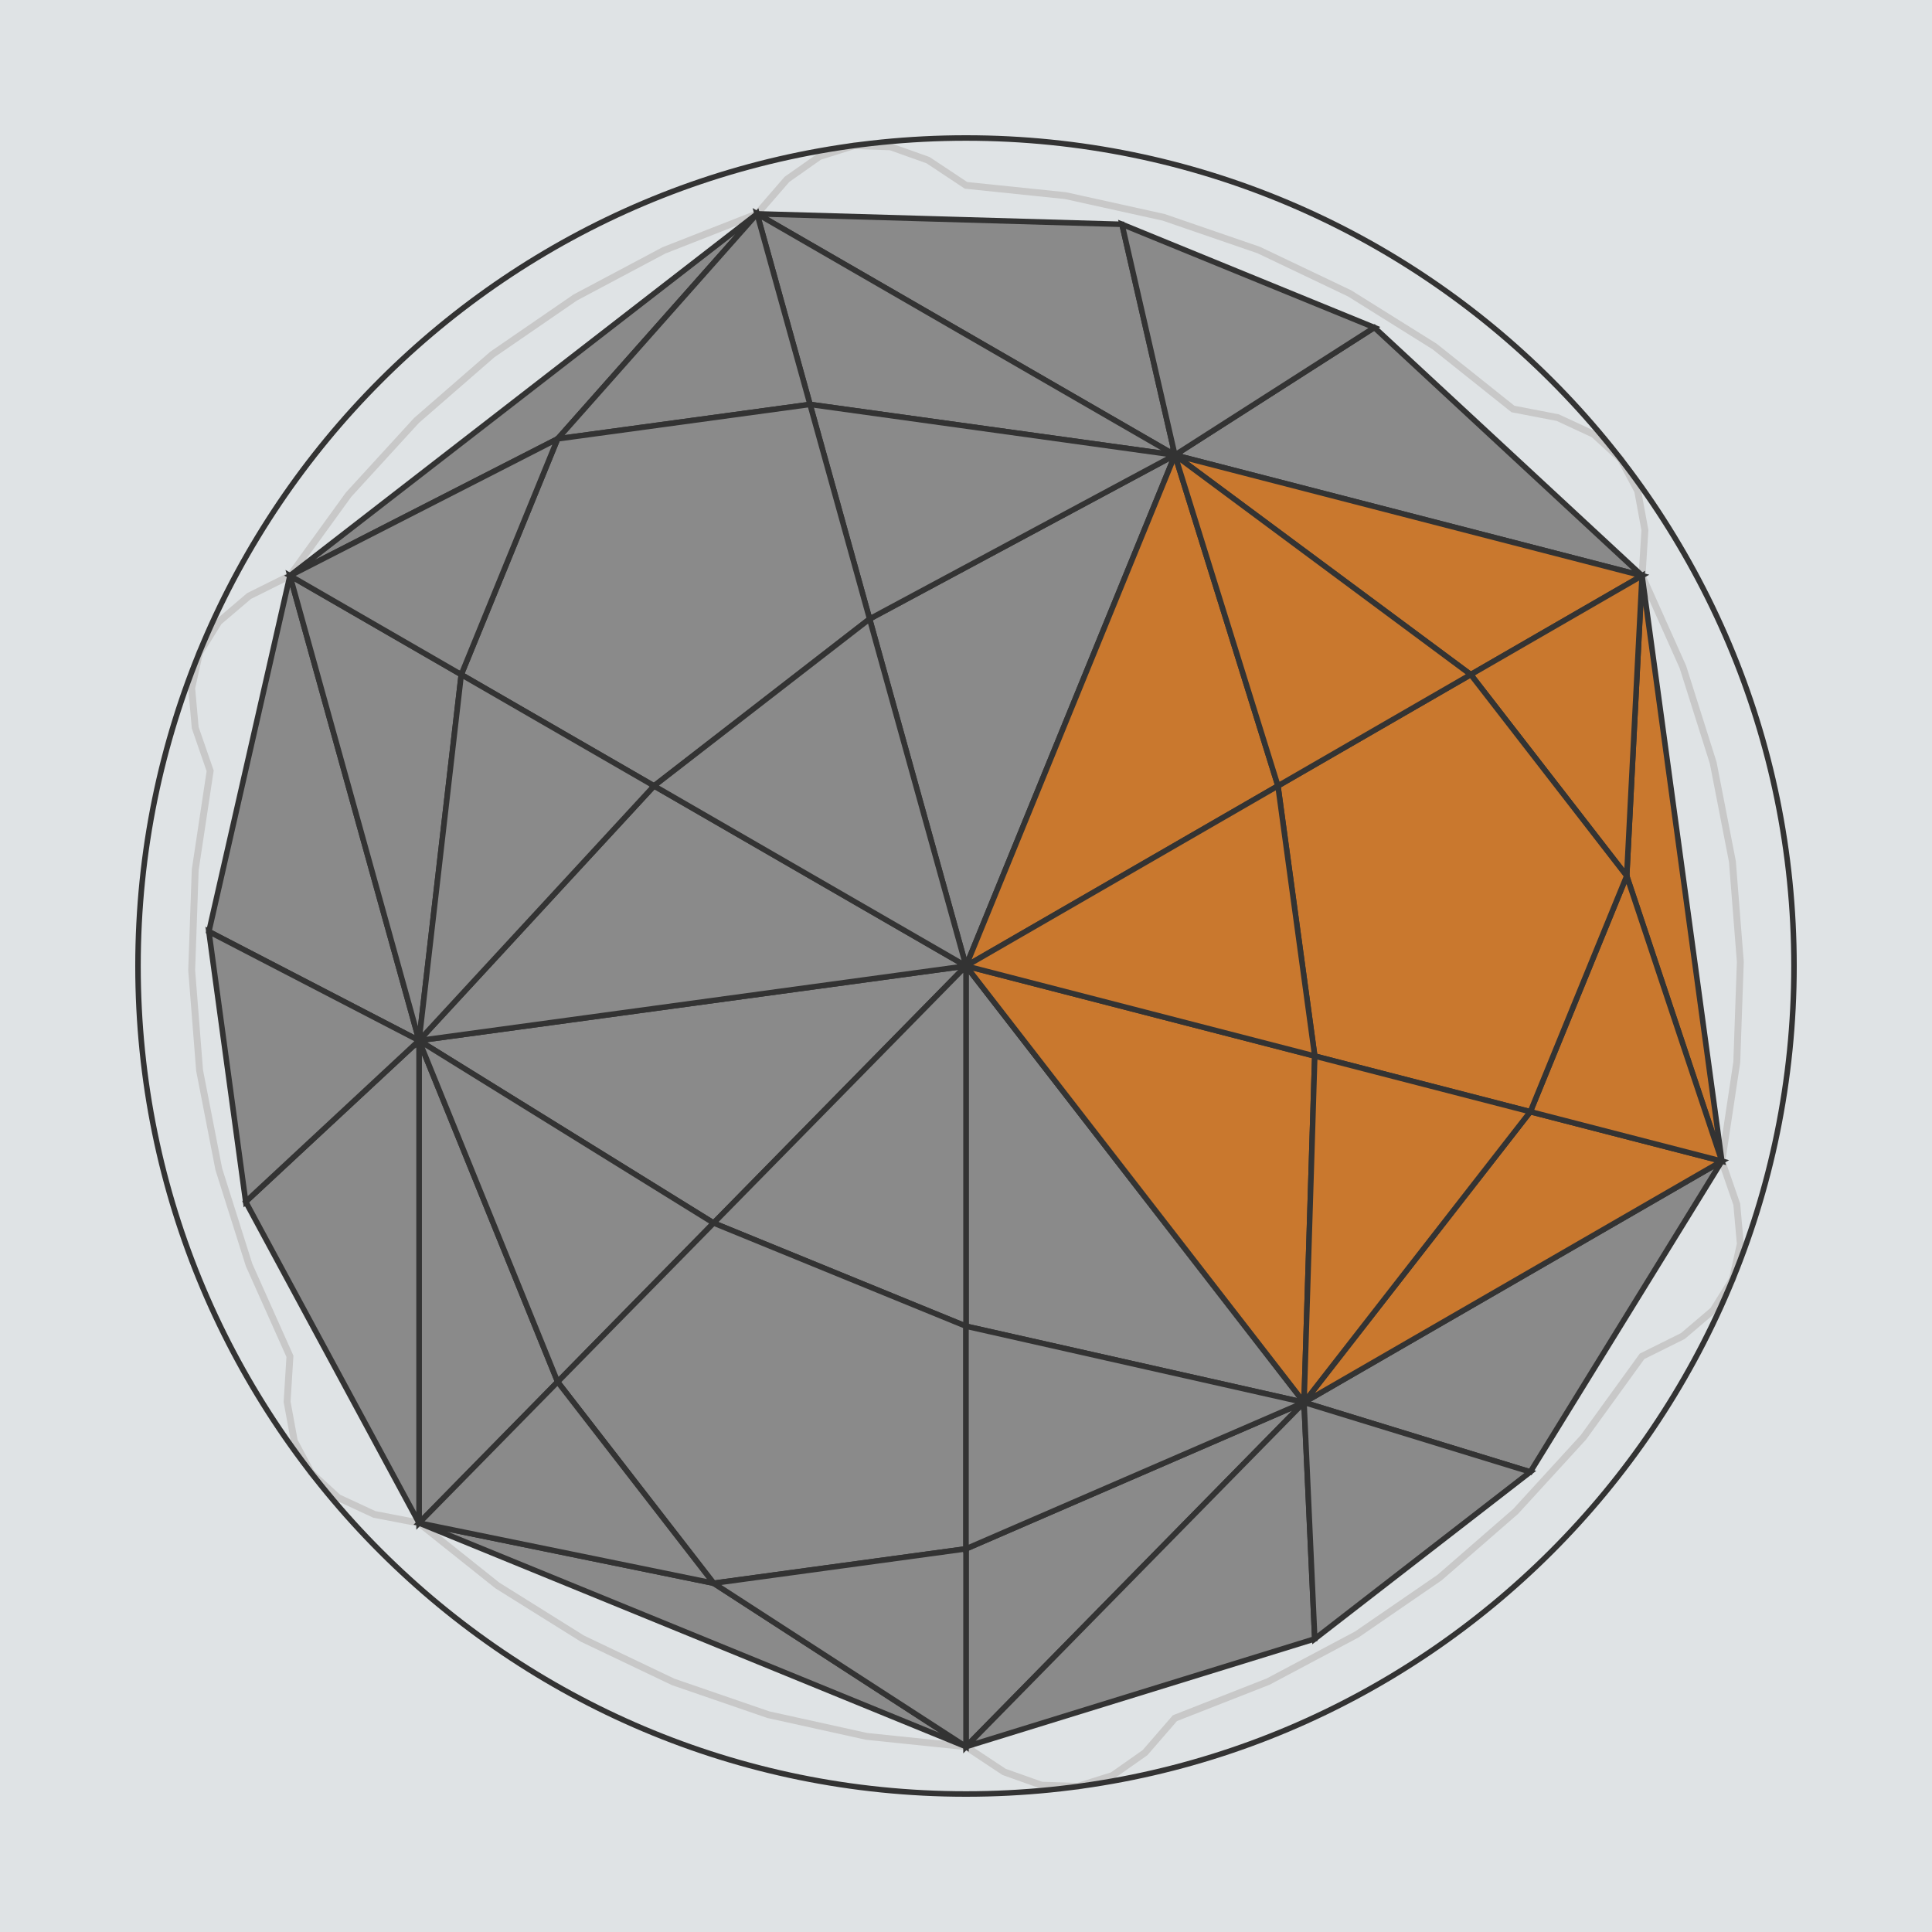
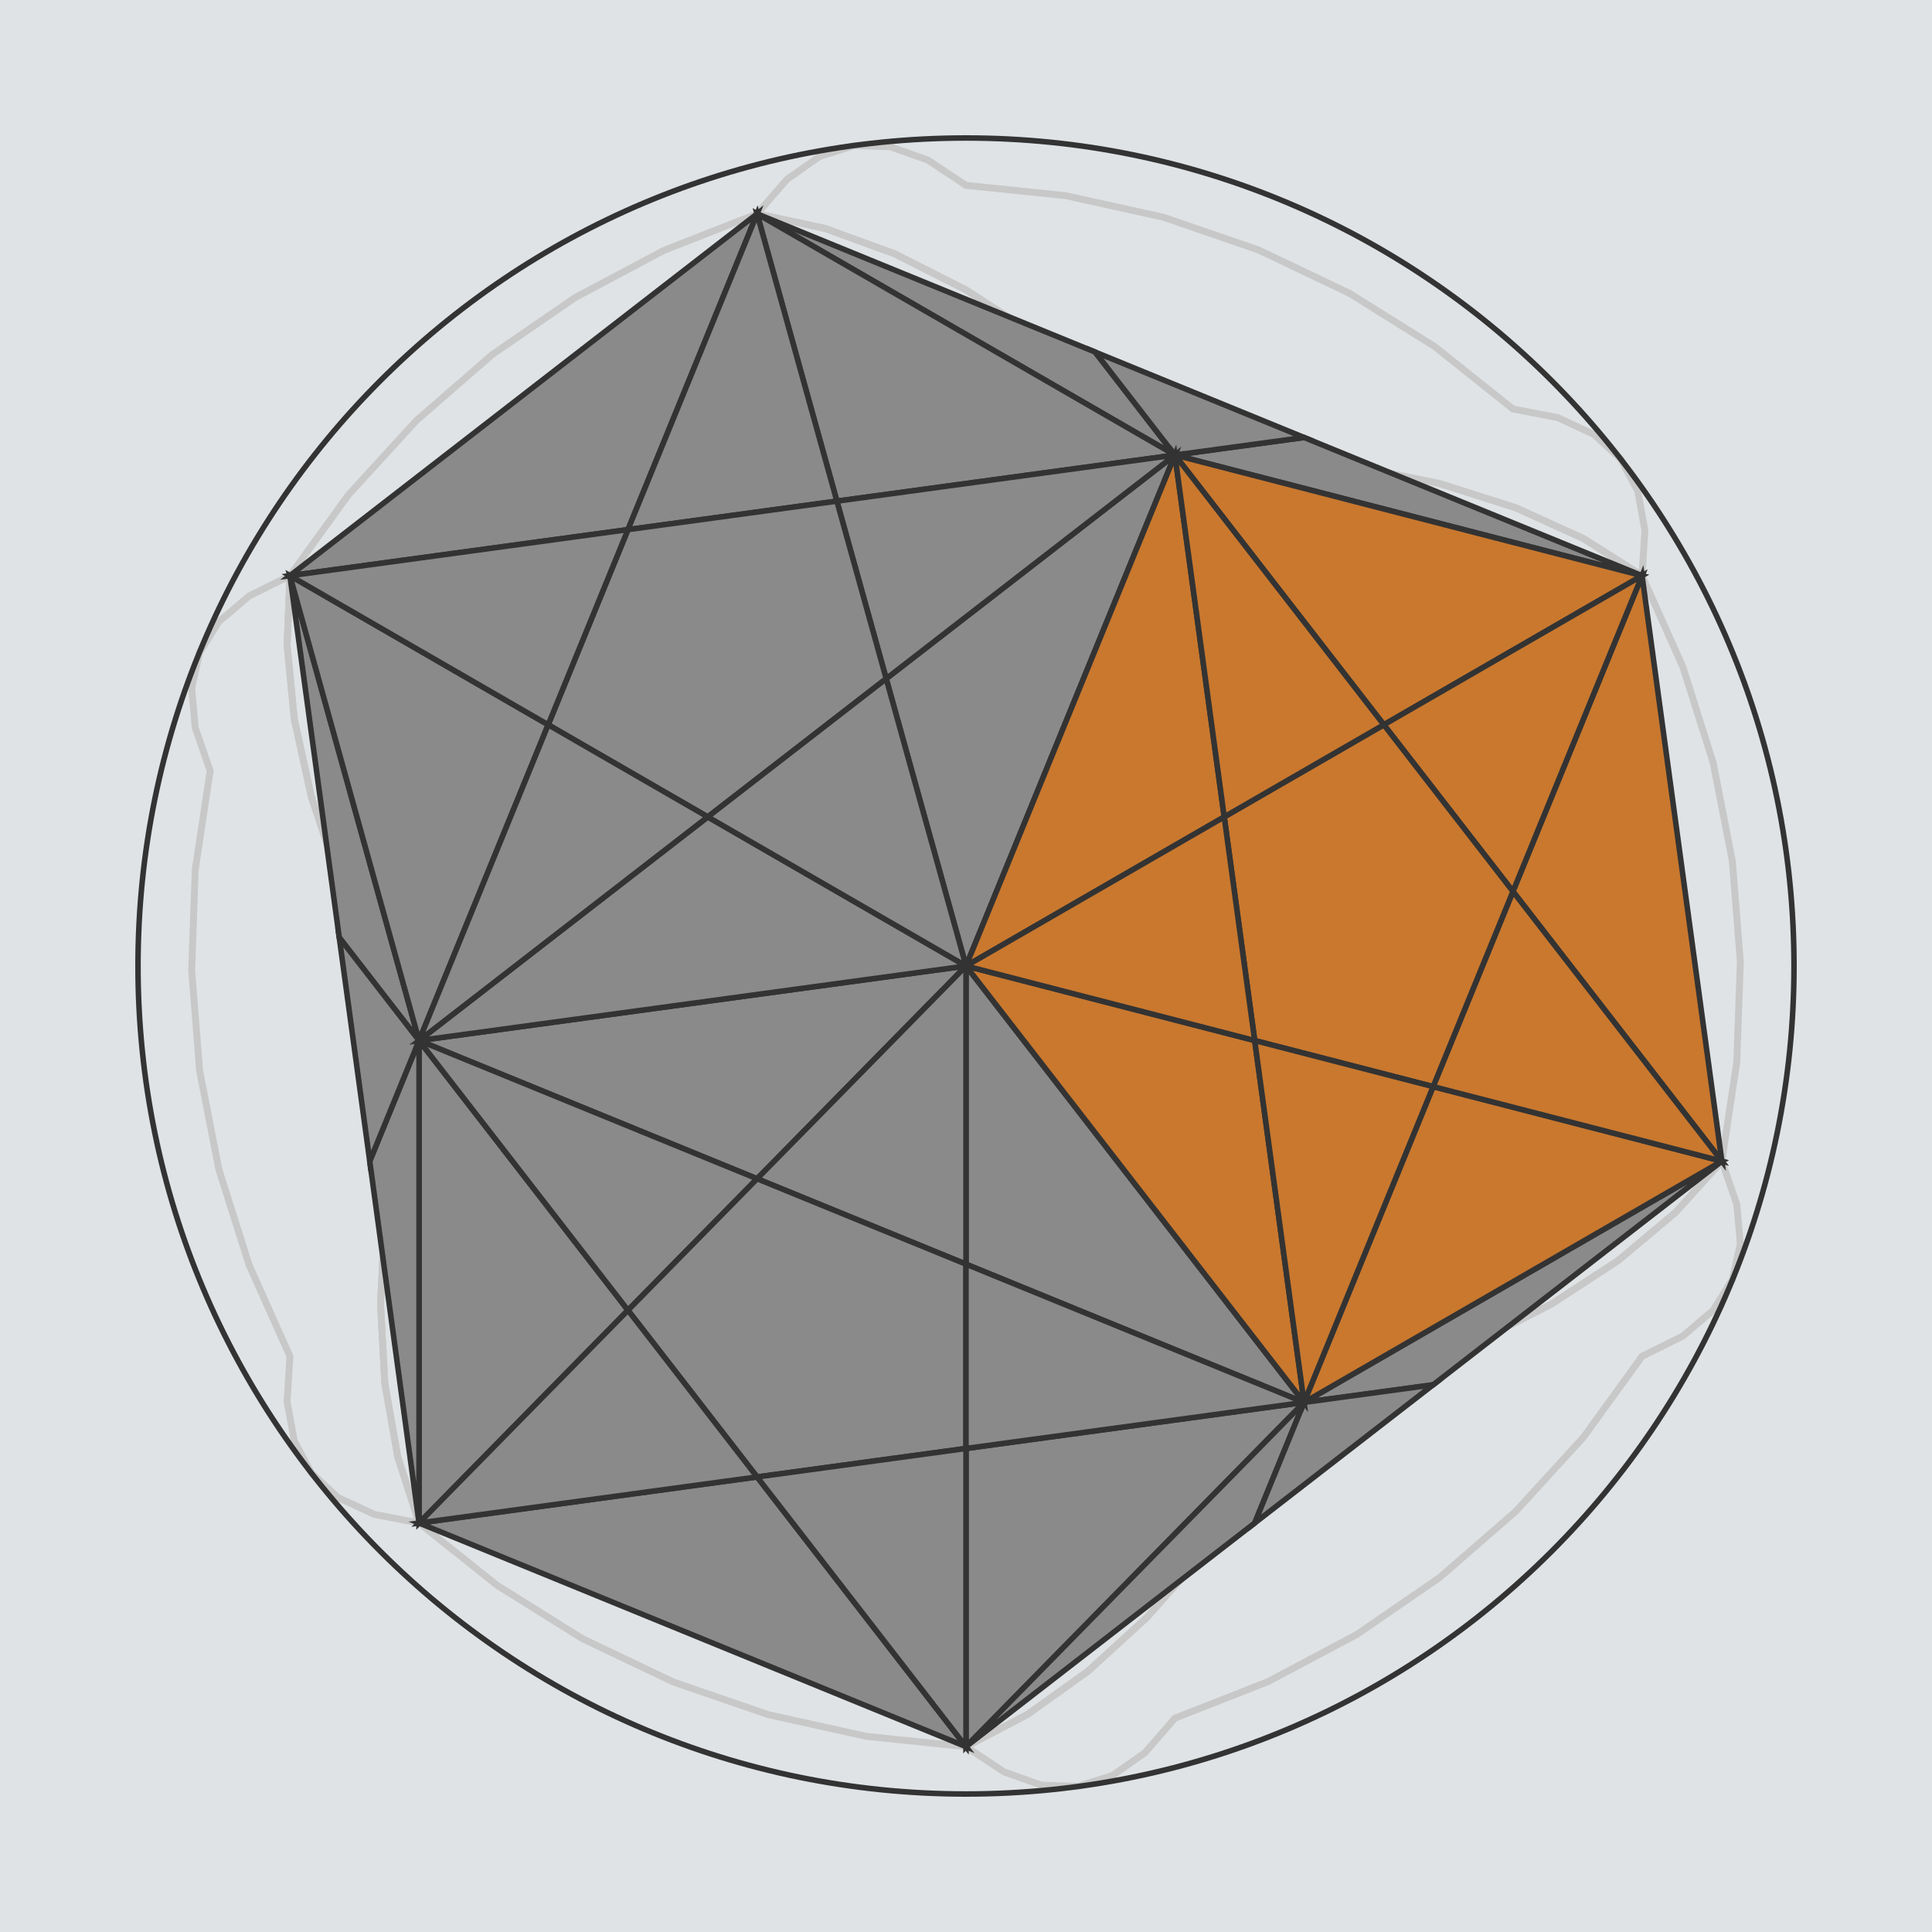
- <svg xmlns="http://www.w3.org/2000/svg" viewBox="-70.00 -70.00 140.00 140.00" width="140" height="140" data-orb-view="vertex-3" data-projection="spherical">
+ <svg xmlns="http://www.w3.org/2000/svg" viewBox="-70.00 -70.00 140.00 140.00" width="140" height="140" data-orb-view="vertex-3" data-projection="faceted">
  <rect x="-70.00" y="-70.00" width="140.00" height="140.00" fill="#dfe3e5" pointer-events="none" />
-   <path d="M0,0 L-7.213,0.983 L-14.319,1.952 L-21.213,2.891 L-27.794,3.788 L-33.965,4.629 L-39.634,5.402 L-41.178,11.975 L-42.113,18.37 L-42.426,24.495 L-42.113,30.258 L-41.178,35.573 L-39.634,40.363 L-33.965,44.885 L-27.794,48.743 L-21.213,51.881 L-14.319,54.253 L-7.213,55.823 L0,56.569 L4.458,54.232 L8.849,51.095 L13.111,47.203 L17.178,42.613 L20.991,37.394 L24.495,31.623 L20.991,27.1 L17.178,22.177 L13.111,16.926 L8.849,11.425 L4.458,5.755 L0,0 Z" fill="none" stroke="#c8c8c8" stroke-width="0.5" data-orb-scaffold="true" pointer-events="none" />
-   <path d="M-39.634,5.402 L-42.88,-0.518 L-45.493,-6.43 L-47.434,-12.247 L-48.674,-17.884 L-49.196,-23.256 L-48.99,-28.284 L-51.95,-26.812 L-54.144,-24.945 L-55.537,-22.708 L-56.11,-20.136 L-55.853,-17.267 L-54.772,-14.142 L-55.853,-6.972 L-56.11,0.301 L-55.537,7.569 L-54.144,14.726 L-51.95,21.665 L-48.99,28.284 L-49.196,31.584 L-48.674,34.417 L-47.434,36.742 L-45.493,38.524 L-42.88,39.737 L-39.634,40.363 L-41.178,35.573 L-42.113,30.258 L-42.426,24.495 L-42.113,18.37 L-41.178,11.975 L-39.634,5.402 Z" fill="none" stroke="#c8c8c8" stroke-width="0.5" data-orb-scaffold="true" pointer-events="none" />
-   <path d="M48.99,-28.284 L49.196,-31.584 L48.674,-34.417 L47.434,-36.742 L45.493,-38.524 L42.88,-39.737 L39.634,-40.363 L33.965,-44.885 L27.794,-48.743 L21.213,-51.881 L14.319,-54.253 L7.213,-55.823 L0,-56.569 L-2.755,-58.397 L-5.469,-59.362 L-8.103,-59.45 L-10.617,-58.66 L-12.973,-57.004 L-15.139,-54.505 L-10.218,-53.447 L-5.147,-51.6 L0,-48.99 L5.147,-45.656 L10.218,-41.648 L15.139,-37.025 L21.889,-36.876 L28.315,-36.183 L34.324,-34.956 L39.825,-33.211 L44.738,-30.977 L48.99,-28.284 Z" fill="none" stroke="#c8c8c8" stroke-width="0.5" data-orb-scaffold="true" pointer-events="none" />
-   <path d="M15.139,-37.025 L10.218,-41.648 L5.147,-45.656 L0,-48.99 L-5.147,-51.6 L-10.218,-53.447 L-15.139,-54.505 L-21.889,-51.857 L-28.315,-48.442 L-34.324,-44.312 L-39.825,-39.527 L-44.738,-34.158 L-48.99,-28.284 L-49.196,-23.256 L-48.674,-17.884 L-47.434,-12.247 L-45.493,-6.43 L-42.88,-0.518 L-39.634,5.402 L-33.965,4.629 L-27.794,3.788 L-21.213,2.891 L-14.319,1.952 L-7.213,0.983 L0,0 L2.755,-6.738 L5.469,-13.376 L8.103,-19.817 L10.617,-25.965 L12.973,-31.729 L15.139,-37.025 Z" fill="none" stroke="#c8c8c8" stroke-width="0.5" data-orb-scaffold="true" pointer-events="none" />
-   <path d="M24.495,31.623 L20.991,37.394 L17.178,42.613 L13.111,47.203 L8.849,51.095 L4.458,54.232 L0,56.569 L2.755,58.397 L5.469,59.362 L8.103,59.45 L10.617,58.66 L12.973,57.004 L15.139,54.505 L21.889,51.857 L28.315,48.442 L34.324,44.312 L39.825,39.527 L44.738,34.158 L48.99,28.284 L51.95,26.812 L54.144,24.945 L55.537,22.708 L56.11,20.136 L55.853,17.267 L54.772,14.142 L51.396,17.874 L47.26,21.342 L42.426,24.495 L36.966,27.286 L30.959,29.673 L24.495,31.623 Z" fill="none" stroke="#c8c8c8" stroke-width="0.5" data-orb-scaffold="true" pointer-events="none" />
-   <path d="M54.772,14.142 L55.853,6.972 L56.11,-0.301 L55.537,-7.569 L54.144,-14.726 L51.95,-21.665 L48.99,-28.284 L44.738,-30.977 L39.825,-33.211 L34.324,-34.956 L28.315,-36.183 L21.889,-36.876 L15.139,-37.025 L12.973,-31.729 L10.617,-25.965 L8.103,-19.817 L5.469,-13.376 L2.755,-6.738 L0,0 L4.458,5.755 L8.849,11.425 L13.111,16.926 L17.178,22.177 L20.991,27.1 L24.495,31.623 L30.959,29.673 L36.966,27.286 L42.426,24.495 L47.26,21.342 L51.396,17.874 L54.772,14.142 Z" fill="none" stroke="#c8c8c8" stroke-width="0.5" data-orb-scaffold="true" pointer-events="none" />
+   <path d="M0,0 L-7.213,0.983 L-14.319,1.952 L-21.213,2.891 L-27.794,3.788 L-33.965,4.629 L-39.634,5.402 L-41.178,11.975 L-42.113,18.37 L-42.426,24.495 L-42.113,30.258 L-41.178,35.573 L-39.634,40.363 L-33.965,44.885 L-27.794,48.743 L-21.213,51.881 L-14.319,54.253 L-7.213,55.823 L0,56.569 L4.458,54.232 L8.849,51.095 L13.111,47.203 L17.178,42.613 L20.991,37.394 L24.495,31.623 L20.991,27.1 L17.178,22.177 L13.111,16.926 L8.849,11.425 L4.458,5.755 L0,0 Z" fill="none" stroke="#c8c8c8" stroke-width="0.5" data-orb-base-face="0" data-orb-scaffold="true" pointer-events="none" />
+   <path d="M-39.634,5.402 L-42.88,-0.518 L-45.493,-6.43 L-47.434,-12.247 L-48.674,-17.884 L-49.196,-23.256 L-48.99,-28.284 L-51.95,-26.812 L-54.144,-24.945 L-55.537,-22.708 L-56.11,-20.136 L-55.853,-17.267 L-54.772,-14.142 L-55.853,-6.972 L-56.11,0.301 L-55.537,7.569 L-54.144,14.726 L-51.95,21.665 L-48.99,28.284 L-49.196,31.584 L-48.674,34.417 L-47.434,36.742 L-45.493,38.524 L-42.88,39.737 L-39.634,40.363 L-41.178,35.573 L-42.113,30.258 L-42.426,24.495 L-42.113,18.37 L-41.178,11.975 L-39.634,5.402 Z" fill="none" stroke="#c8c8c8" stroke-width="0.5" data-orb-base-face="1" data-orb-scaffold="true" pointer-events="none" />
+   <path d="M48.99,-28.284 L49.196,-31.584 L48.674,-34.417 L47.434,-36.742 L45.493,-38.524 L42.88,-39.737 L39.634,-40.363 L33.965,-44.885 L27.794,-48.743 L21.213,-51.881 L14.319,-54.253 L7.213,-55.823 L0,-56.569 L-2.755,-58.397 L-5.469,-59.362 L-8.103,-59.45 L-10.617,-58.66 L-12.973,-57.004 L-15.139,-54.505 L-10.218,-53.447 L-5.147,-51.6 L0,-48.99 L5.147,-45.656 L10.218,-41.648 L15.139,-37.025 L21.889,-36.876 L28.315,-36.183 L34.324,-34.956 L39.825,-33.211 L44.738,-30.977 L48.99,-28.284 Z" fill="none" stroke="#c8c8c8" stroke-width="0.5" data-orb-base-face="4" data-orb-scaffold="true" pointer-events="none" />
+   <path d="M15.139,-37.025 L10.218,-41.648 L5.147,-45.656 L0,-48.99 L-5.147,-51.6 L-10.218,-53.447 L-15.139,-54.505 L-21.889,-51.857 L-28.315,-48.442 L-34.324,-44.312 L-39.825,-39.527 L-44.738,-34.158 L-48.99,-28.284 L-49.196,-23.256 L-48.674,-17.884 L-47.434,-12.247 L-45.493,-6.43 L-42.88,-0.518 L-39.634,5.402 L-33.965,4.629 L-27.794,3.788 L-21.213,2.891 L-14.319,1.952 L-7.213,0.983 L0,0 L2.755,-6.738 L5.469,-13.376 L8.103,-19.817 L10.617,-25.965 L12.973,-31.729 L15.139,-37.025 Z" fill="none" stroke="#c8c8c8" stroke-width="0.5" data-orb-base-face="5" data-orb-scaffold="true" pointer-events="none" />
+   <path d="M24.495,31.623 L20.991,37.394 L17.178,42.613 L13.111,47.203 L8.849,51.095 L4.458,54.232 L0,56.569 L2.755,58.397 L5.469,59.362 L8.103,59.45 L10.617,58.66 L12.973,57.004 L15.139,54.505 L21.889,51.857 L28.315,48.442 L34.324,44.312 L39.825,39.527 L44.738,34.158 L48.99,28.284 L51.95,26.812 L54.144,24.945 L55.537,22.708 L56.11,20.136 L55.853,17.267 L54.772,14.142 L51.396,17.874 L47.26,21.342 L42.426,24.495 L36.966,27.286 L30.959,29.673 L24.495,31.623 Z" fill="none" stroke="#c8c8c8" stroke-width="0.5" data-orb-base-face="10" data-orb-scaffold="true" pointer-events="none" />
+   <path d="M54.772,14.142 L55.853,6.972 L56.11,-0.301 L55.537,-7.569 L54.144,-14.726 L51.95,-21.665 L48.99,-28.284 L44.738,-30.977 L39.825,-33.211 L34.324,-34.956 L28.315,-36.183 L21.889,-36.876 L15.139,-37.025 L12.973,-31.729 L10.617,-25.965 L8.103,-19.817 L5.469,-13.376 L2.755,-6.738 L0,0 L4.458,5.755 L8.849,11.425 L13.111,16.926 L17.178,22.177 L20.991,27.1 L24.495,31.623 L30.959,29.673 L36.966,27.286 L42.426,24.495 L47.26,21.342 L51.396,17.874 L54.772,14.142 Z" fill="none" stroke="#c8c8c8" stroke-width="0.5" data-orb-base-face="11" data-orb-scaffold="true" pointer-events="none" />
  <circle cx="0" cy="0" r="60.00" fill="none" stroke="#333333" stroke-width="0.4" data-orb-silhouette="true" />
  <clipPath id="orb-limb">
    <circle cx="0" cy="0" r="60.00" />
  </clipPath>
  <g clip-path="url(#orb-limb)">
-     <path d="M-39.634,5.402 L0,0 L-18.288,18.625 L-39.634,5.402 Z" fill="#8a8a8a" stroke="#333333" stroke-width="0.4" data-face-index="0" data-sides="3" data-orb-view="vertex-3" data-projection="spherical" data-orb-base-face="0" />
-     <path d="M-39.634,40.363 L-39.634,5.402 L-29.591,30.135 L-39.634,40.363 Z" fill="#8a8a8a" stroke="#333333" stroke-width="0.4" data-face-index="1" data-sides="3" data-orb-view="vertex-3" data-projection="spherical" data-orb-base-face="0" />
-     <path d="M-0,56.569 L-39.634,40.363 L-18.288,44.727 L-0,56.569 Z" fill="#8a8a8a" stroke="#333333" stroke-width="0.4" data-face-index="2" data-sides="3" data-orb-view="vertex-3" data-projection="spherical" data-orb-base-face="0" />
-     <path d="M24.495,31.623 L-0,56.569 L0,42.234 L24.495,31.623 Z" fill="#8a8a8a" stroke="#333333" stroke-width="0.4" data-face-index="3" data-sides="3" data-orb-view="vertex-3" data-projection="spherical" data-orb-base-face="0" />
-     <path d="M0,0 L24.495,31.623 L0,26.102 L0,0 Z" fill="#8a8a8a" stroke="#333333" stroke-width="0.4" data-face-index="4" data-sides="3" data-orb-view="vertex-3" data-projection="spherical" data-orb-base-face="0" />
-     <path d="M-18.288,18.625 L0,0 L0,26.102 L-18.288,18.625 Z" fill="#8a8a8a" stroke="#333333" stroke-width="0.4" data-face-index="5" data-sides="3" data-orb-view="vertex-3" data-projection="spherical" data-orb-base-face="0" />
-     <path d="M-18.288,18.625 L-29.591,30.135 L-39.634,5.402 L-18.288,18.625 Z" fill="#8a8a8a" stroke="#333333" stroke-width="0.4" data-face-index="6" data-sides="3" data-orb-view="vertex-3" data-projection="spherical" data-orb-base-face="0" />
-     <path d="M-29.591,30.135 L-18.288,18.625 L0,26.102 L0,42.234 L-18.288,44.727 L-29.591,30.135 Z" fill="#8a8a8a" stroke="#333333" stroke-width="0.4" data-face-index="7" data-sides="5" data-orb-view="vertex-3" data-projection="spherical" data-orb-base-face="0" />
-     <path d="M-39.634,40.363 L-29.591,30.135 L-18.288,44.727 L-39.634,40.363 Z" fill="#8a8a8a" stroke="#333333" stroke-width="0.4" data-face-index="8" data-sides="3" data-orb-view="vertex-3" data-projection="spherical" data-orb-base-face="0" />
-     <path d="M-0,56.569 L-18.288,44.727 L0,42.234 L-0,56.569 Z" fill="#8a8a8a" stroke="#333333" stroke-width="0.4" data-face-index="9" data-sides="3" data-orb-view="vertex-3" data-projection="spherical" data-orb-base-face="0" />
-     <path d="M24.495,31.623 L0,42.234 L0,26.102 L24.495,31.623 Z" fill="#8a8a8a" stroke="#333333" stroke-width="0.4" data-face-index="10" data-sides="3" data-orb-view="vertex-3" data-projection="spherical" data-orb-base-face="0" />
-     <path d="M-48.99,-28.284 L-39.634,5.402 L-54.864,-2.493 L-48.99,-28.284 Z" fill="#8a8a8a" stroke="#333333" stroke-width="0.4" data-face-index="11" data-sides="3" data-orb-view="vertex-3" data-projection="spherical" data-orb-base-face="1" />
-     <path d="M-39.634,5.402 L-39.634,40.363 L-52.196,17.084 L-39.634,5.402 Z" fill="#8a8a8a" stroke="#333333" stroke-width="0.4" data-face-index="12" data-sides="3" data-orb-view="vertex-3" data-projection="spherical" data-orb-base-face="1" />
-     <path d="M-54.864,-2.493 L-39.634,5.402 L-52.196,17.084 L-54.864,-2.493 Z" fill="#8a8a8a" stroke="#333333" stroke-width="0.4" data-face-index="13" data-sides="3" data-orb-view="vertex-3" data-projection="spherical" data-orb-base-face="1" />
-     <path d="M15.139,-37.025 L-15.139,-54.505 L11.303,-53.745 L15.139,-37.025 Z" fill="#8a8a8a" stroke="#333333" stroke-width="0.4" data-face-index="14" data-sides="3" data-orb-view="vertex-3" data-projection="spherical" data-orb-base-face="4" />
-     <path d="M48.99,-28.284 L15.139,-37.025 L29.591,-46.267 L48.99,-28.284 Z" fill="#8a8a8a" stroke="#333333" stroke-width="0.4" data-face-index="15" data-sides="3" data-orb-view="vertex-3" data-projection="spherical" data-orb-base-face="4" />
-     <path d="M15.139,-37.025 L11.303,-53.745 L29.591,-46.267 L15.139,-37.025 Z" fill="#8a8a8a" stroke="#333333" stroke-width="0.4" data-face-index="16" data-sides="3" data-orb-view="vertex-3" data-projection="spherical" data-orb-base-face="4" />
-     <path d="M-15.139,-54.505 L15.139,-37.025 L-11.303,-40.694 L-15.139,-54.505 Z" fill="#8a8a8a" stroke="#333333" stroke-width="0.4" data-face-index="17" data-sides="3" data-orb-view="vertex-3" data-projection="spherical" data-orb-base-face="5" />
-     <path d="M-48.99,-28.284 L-15.139,-54.505 L-29.591,-38.201 L-48.99,-28.284 Z" fill="#8a8a8a" stroke="#333333" stroke-width="0.4" data-face-index="18" data-sides="3" data-orb-view="vertex-3" data-projection="spherical" data-orb-base-face="5" />
-     <path d="M-39.634,5.402 L-48.99,-28.284 L-36.576,-21.117 L-39.634,5.402 Z" fill="#8a8a8a" stroke="#333333" stroke-width="0.4" data-face-index="19" data-sides="3" data-orb-view="vertex-3" data-projection="spherical" data-orb-base-face="5" />
-     <path d="M-0,0 L-39.634,5.402 L-22.605,-13.051 L-0,0 Z" fill="#8a8a8a" stroke="#333333" stroke-width="0.4" data-face-index="20" data-sides="3" data-orb-view="vertex-3" data-projection="spherical" data-orb-base-face="5" />
-     <path d="M15.139,-37.025 L-0,0 L-6.985,-25.15 L15.139,-37.025 Z" fill="#8a8a8a" stroke="#333333" stroke-width="0.4" data-face-index="21" data-sides="3" data-orb-view="vertex-3" data-projection="spherical" data-orb-base-face="5" />
-     <path d="M-11.303,-40.694 L15.139,-37.025 L-6.985,-25.15 L-11.303,-40.694 Z" fill="#8a8a8a" stroke="#333333" stroke-width="0.4" data-face-index="22" data-sides="3" data-orb-view="vertex-3" data-projection="spherical" data-orb-base-face="5" />
-     <path d="M-11.303,-40.694 L-29.591,-38.201 L-15.139,-54.505 L-11.303,-40.694 Z" fill="#8a8a8a" stroke="#333333" stroke-width="0.4" data-face-index="23" data-sides="3" data-orb-view="vertex-3" data-projection="spherical" data-orb-base-face="5" />
-     <path d="M-29.591,-38.201 L-11.303,-40.694 L-6.985,-25.15 L-22.605,-13.051 L-36.576,-21.117 L-29.591,-38.201 Z" fill="#8a8a8a" stroke="#333333" stroke-width="0.4" data-face-index="24" data-sides="5" data-orb-view="vertex-3" data-projection="spherical" data-orb-base-face="5" />
-     <path d="M-48.99,-28.284 L-29.591,-38.201 L-36.576,-21.117 L-48.99,-28.284 Z" fill="#8a8a8a" stroke="#333333" stroke-width="0.4" data-face-index="25" data-sides="3" data-orb-view="vertex-3" data-projection="spherical" data-orb-base-face="5" />
-     <path d="M-39.634,5.402 L-36.576,-21.117 L-22.605,-13.051 L-39.634,5.402 Z" fill="#8a8a8a" stroke="#333333" stroke-width="0.4" data-face-index="26" data-sides="3" data-orb-view="vertex-3" data-projection="spherical" data-orb-base-face="5" />
-     <path d="M-0,0 L-22.605,-13.051 L-6.985,-25.15 L-0,0 Z" fill="#8a8a8a" stroke="#333333" stroke-width="0.4" data-face-index="27" data-sides="3" data-orb-view="vertex-3" data-projection="spherical" data-orb-base-face="5" />
-     <path d="M0,56.569 L24.495,31.623 L25.273,48.76 L0,56.569 Z" fill="#8a8a8a" stroke="#333333" stroke-width="0.4" data-face-index="28" data-sides="3" data-orb-view="vertex-3" data-projection="spherical" data-orb-base-face="10" />
-     <path d="M24.495,31.623 L54.772,14.142 L40.893,36.661 L24.495,31.623 Z" fill="#8a8a8a" stroke="#333333" stroke-width="0.4" data-face-index="29" data-sides="3" data-orb-view="vertex-3" data-projection="spherical" data-orb-base-face="10" />
-     <path d="M25.273,48.76 L24.495,31.623 L40.893,36.661 L25.273,48.76 Z" fill="#8a8a8a" stroke="#333333" stroke-width="0.4" data-face-index="30" data-sides="3" data-orb-view="vertex-3" data-projection="spherical" data-orb-base-face="10" />
-     <path d="M48.99,-28.284 L54.772,14.142 L47.879,-6.526 L48.99,-28.284 Z" fill="#c9782e" stroke="#333333" stroke-width="0.4" data-face-index="31" data-sides="3" data-orb-view="vertex-3" data-projection="spherical" data-orb-base-face="11" data-orb-highlight="true" />
-     <path d="M15.139,-37.025 L48.99,-28.284 L36.576,-21.117 L15.139,-37.025 Z" fill="#c9782e" stroke="#333333" stroke-width="0.4" data-face-index="32" data-sides="3" data-orb-view="vertex-3" data-projection="spherical" data-orb-base-face="11" data-orb-highlight="true" />
-     <path d="M0,-0 L15.139,-37.025 L22.605,-13.051 L0,-0 Z" fill="#c9782e" stroke="#333333" stroke-width="0.4" data-face-index="33" data-sides="3" data-orb-view="vertex-3" data-projection="spherical" data-orb-base-face="11" data-orb-highlight="true" />
-     <path d="M24.495,31.623 L0,-0 L25.273,6.526 L24.495,31.623 Z" fill="#c9782e" stroke="#333333" stroke-width="0.4" data-face-index="34" data-sides="3" data-orb-view="vertex-3" data-projection="spherical" data-orb-base-face="11" data-orb-highlight="true" />
-     <path d="M54.772,14.142 L24.495,31.623 L40.893,10.559 L54.772,14.142 Z" fill="#c9782e" stroke="#333333" stroke-width="0.4" data-face-index="35" data-sides="3" data-orb-view="vertex-3" data-projection="spherical" data-orb-base-face="11" data-orb-highlight="true" />
-     <path d="M47.879,-6.526 L54.772,14.142 L40.893,10.559 L47.879,-6.526 Z" fill="#c9782e" stroke="#333333" stroke-width="0.4" data-face-index="36" data-sides="3" data-orb-view="vertex-3" data-projection="spherical" data-orb-base-face="11" data-orb-highlight="true" />
-     <path d="M47.879,-6.526 L36.576,-21.117 L48.99,-28.284 L47.879,-6.526 Z" fill="#c9782e" stroke="#333333" stroke-width="0.4" data-face-index="37" data-sides="3" data-orb-view="vertex-3" data-projection="spherical" data-orb-base-face="11" data-orb-highlight="true" />
-     <path d="M36.576,-21.117 L47.879,-6.526 L40.893,10.559 L25.273,6.526 L22.605,-13.051 L36.576,-21.117 Z" fill="#c9782e" stroke="#333333" stroke-width="0.4" data-face-index="38" data-sides="5" data-orb-view="vertex-3" data-projection="spherical" data-orb-base-face="11" data-orb-highlight="true" />
-     <path d="M15.139,-37.025 L36.576,-21.117 L22.605,-13.051 L15.139,-37.025 Z" fill="#c9782e" stroke="#333333" stroke-width="0.4" data-face-index="39" data-sides="3" data-orb-view="vertex-3" data-projection="spherical" data-orb-base-face="11" data-orb-highlight="true" />
-     <path d="M0,-0 L22.605,-13.051 L25.273,6.526 L0,-0 Z" fill="#c9782e" stroke="#333333" stroke-width="0.4" data-face-index="40" data-sides="3" data-orb-view="vertex-3" data-projection="spherical" data-orb-base-face="11" data-orb-highlight="true" />
-     <path d="M24.495,31.623 L25.273,6.526 L40.893,10.559 L24.495,31.623 Z" fill="#c9782e" stroke="#333333" stroke-width="0.4" data-face-index="41" data-sides="3" data-orb-view="vertex-3" data-projection="spherical" data-orb-base-face="11" data-orb-highlight="true" />
+     <path d="M-39.634,5.402 L0,0 L-15.139,15.417 L-39.634,5.402 Z" fill="#8a8a8a" stroke="#333333" stroke-width="0.4" data-face-index="0" data-sides="3" data-orb-view="vertex-3" data-projection="faceted" data-orb-base-face="0" />
+     <path d="M-39.634,40.363 L-39.634,5.402 L-24.495,24.946 L-39.634,40.363 Z" fill="#8a8a8a" stroke="#333333" stroke-width="0.4" data-face-index="1" data-sides="3" data-orb-view="vertex-3" data-projection="faceted" data-orb-base-face="0" />
+     <path d="M-0,56.569 L-39.634,40.363 L-15.139,37.025 L-0,56.569 Z" fill="#8a8a8a" stroke="#333333" stroke-width="0.4" data-face-index="2" data-sides="3" data-orb-view="vertex-3" data-projection="faceted" data-orb-base-face="0" />
+     <path d="M24.495,31.623 L-0,56.569 L0,34.961 L24.495,31.623 Z" fill="#8a8a8a" stroke="#333333" stroke-width="0.4" data-face-index="3" data-sides="3" data-orb-view="vertex-3" data-projection="faceted" data-orb-base-face="0" />
+     <path d="M0,0 L24.495,31.623 L0,21.607 L0,0 Z" fill="#8a8a8a" stroke="#333333" stroke-width="0.4" data-face-index="4" data-sides="3" data-orb-view="vertex-3" data-projection="faceted" data-orb-base-face="0" />
+     <path d="M-15.139,15.417 L0,0 L0,21.607 L-15.139,15.417 Z" fill="#8a8a8a" stroke="#333333" stroke-width="0.4" data-face-index="5" data-sides="3" data-orb-view="vertex-3" data-projection="faceted" data-orb-base-face="0" />
+     <path d="M-15.139,15.417 L-24.495,24.946 L-39.634,5.402 L-15.139,15.417 Z" fill="#8a8a8a" stroke="#333333" stroke-width="0.4" data-face-index="6" data-sides="3" data-orb-view="vertex-3" data-projection="faceted" data-orb-base-face="0" />
+     <path d="M-24.495,24.946 L-15.139,15.417 L0,21.607 L0,34.961 L-15.139,37.025 L-24.495,24.946 Z" fill="#8a8a8a" stroke="#333333" stroke-width="0.4" data-face-index="7" data-sides="5" data-orb-view="vertex-3" data-projection="faceted" data-orb-base-face="0" />
+     <path d="M-39.634,40.363 L-24.495,24.946 L-15.139,37.025 L-39.634,40.363 Z" fill="#8a8a8a" stroke="#333333" stroke-width="0.4" data-face-index="8" data-sides="3" data-orb-view="vertex-3" data-projection="faceted" data-orb-base-face="0" />
+     <path d="M-0,56.569 L-15.139,37.025 L0,34.961 L-0,56.569 Z" fill="#8a8a8a" stroke="#333333" stroke-width="0.4" data-face-index="9" data-sides="3" data-orb-view="vertex-3" data-projection="faceted" data-orb-base-face="0" />
+     <path d="M24.495,31.623 L0,34.961 L0,21.607 L24.495,31.623 Z" fill="#8a8a8a" stroke="#333333" stroke-width="0.4" data-face-index="10" data-sides="3" data-orb-view="vertex-3" data-projection="faceted" data-orb-base-face="0" />
+     <path d="M-48.99,-28.284 L-39.634,5.402 L-45.416,-2.063 L-48.99,-28.284 Z" fill="#8a8a8a" stroke="#333333" stroke-width="0.4" data-face-index="11" data-sides="3" data-orb-view="vertex-3" data-projection="faceted" data-orb-base-face="1" />
+     <path d="M-39.634,5.402 L-39.634,40.363 L-43.207,14.142 L-39.634,5.402 Z" fill="#8a8a8a" stroke="#333333" stroke-width="0.4" data-face-index="12" data-sides="3" data-orb-view="vertex-3" data-projection="faceted" data-orb-base-face="1" />
+     <path d="M-45.416,-2.063 L-39.634,5.402 L-43.207,14.142 L-45.416,-2.063 Z" fill="#8a8a8a" stroke="#333333" stroke-width="0.4" data-face-index="13" data-sides="3" data-orb-view="vertex-3" data-projection="faceted" data-orb-base-face="1" />
+     <path d="M15.139,-37.025 L-15.139,-54.505 L9.356,-44.49 L15.139,-37.025 Z" fill="#8a8a8a" stroke="#333333" stroke-width="0.4" data-face-index="14" data-sides="3" data-orb-view="vertex-3" data-projection="faceted" data-orb-base-face="4" />
+     <path d="M48.99,-28.284 L15.139,-37.025 L24.495,-38.3 L48.99,-28.284 Z" fill="#8a8a8a" stroke="#333333" stroke-width="0.4" data-face-index="15" data-sides="3" data-orb-view="vertex-3" data-projection="faceted" data-orb-base-face="4" />
+     <path d="M15.139,-37.025 L9.356,-44.49 L24.495,-38.3 L15.139,-37.025 Z" fill="#8a8a8a" stroke="#333333" stroke-width="0.4" data-face-index="16" data-sides="3" data-orb-view="vertex-3" data-projection="faceted" data-orb-base-face="4" />
+     <path d="M-15.139,-54.505 L15.139,-37.025 L-9.356,-33.686 L-15.139,-54.505 Z" fill="#8a8a8a" stroke="#333333" stroke-width="0.4" data-face-index="17" data-sides="3" data-orb-view="vertex-3" data-projection="faceted" data-orb-base-face="5" />
+     <path d="M-48.99,-28.284 L-15.139,-54.505 L-24.495,-31.623 L-48.99,-28.284 Z" fill="#8a8a8a" stroke="#333333" stroke-width="0.4" data-face-index="18" data-sides="3" data-orb-view="vertex-3" data-projection="faceted" data-orb-base-face="5" />
+     <path d="M-39.634,5.402 L-48.99,-28.284 L-30.277,-17.481 L-39.634,5.402 Z" fill="#8a8a8a" stroke="#333333" stroke-width="0.4" data-face-index="19" data-sides="3" data-orb-view="vertex-3" data-projection="faceted" data-orb-base-face="5" />
+     <path d="M-0,0 L-39.634,5.402 L-18.712,-10.804 L-0,0 Z" fill="#8a8a8a" stroke="#333333" stroke-width="0.4" data-face-index="20" data-sides="3" data-orb-view="vertex-3" data-projection="faceted" data-orb-base-face="5" />
+     <path d="M15.139,-37.025 L-0,0 L-5.782,-20.819 L15.139,-37.025 Z" fill="#8a8a8a" stroke="#333333" stroke-width="0.4" data-face-index="21" data-sides="3" data-orb-view="vertex-3" data-projection="faceted" data-orb-base-face="5" />
+     <path d="M-9.356,-33.686 L15.139,-37.025 L-5.782,-20.819 L-9.356,-33.686 Z" fill="#8a8a8a" stroke="#333333" stroke-width="0.4" data-face-index="22" data-sides="3" data-orb-view="vertex-3" data-projection="faceted" data-orb-base-face="5" />
+     <path d="M-9.356,-33.686 L-24.495,-31.623 L-15.139,-54.505 L-9.356,-33.686 Z" fill="#8a8a8a" stroke="#333333" stroke-width="0.4" data-face-index="23" data-sides="3" data-orb-view="vertex-3" data-projection="faceted" data-orb-base-face="5" />
+     <path d="M-24.495,-31.623 L-9.356,-33.686 L-5.782,-20.819 L-18.712,-10.804 L-30.277,-17.481 L-24.495,-31.623 Z" fill="#8a8a8a" stroke="#333333" stroke-width="0.4" data-face-index="24" data-sides="5" data-orb-view="vertex-3" data-projection="faceted" data-orb-base-face="5" />
+     <path d="M-48.99,-28.284 L-24.495,-31.623 L-30.277,-17.481 L-48.99,-28.284 Z" fill="#8a8a8a" stroke="#333333" stroke-width="0.4" data-face-index="25" data-sides="3" data-orb-view="vertex-3" data-projection="faceted" data-orb-base-face="5" />
+     <path d="M-39.634,5.402 L-30.277,-17.481 L-18.712,-10.804 L-39.634,5.402 Z" fill="#8a8a8a" stroke="#333333" stroke-width="0.4" data-face-index="26" data-sides="3" data-orb-view="vertex-3" data-projection="faceted" data-orb-base-face="5" />
+     <path d="M-0,0 L-18.712,-10.804 L-5.782,-20.819 L-0,0 Z" fill="#8a8a8a" stroke="#333333" stroke-width="0.4" data-face-index="27" data-sides="3" data-orb-view="vertex-3" data-projection="faceted" data-orb-base-face="5" />
+     <path d="M0,56.569 L24.495,31.623 L20.921,40.363 L0,56.569 Z" fill="#8a8a8a" stroke="#333333" stroke-width="0.4" data-face-index="28" data-sides="3" data-orb-view="vertex-3" data-projection="faceted" data-orb-base-face="10" />
+     <path d="M24.495,31.623 L54.772,14.142 L33.851,30.348 L24.495,31.623 Z" fill="#8a8a8a" stroke="#333333" stroke-width="0.4" data-face-index="29" data-sides="3" data-orb-view="vertex-3" data-projection="faceted" data-orb-base-face="10" />
+     <path d="M20.921,40.363 L24.495,31.623 L33.851,30.348 L20.921,40.363 Z" fill="#8a8a8a" stroke="#333333" stroke-width="0.4" data-face-index="30" data-sides="3" data-orb-view="vertex-3" data-projection="faceted" data-orb-base-face="10" />
+     <path d="M48.99,-28.284 L54.772,14.142 L39.634,-5.402 L48.99,-28.284 Z" fill="#c9782e" stroke="#333333" stroke-width="0.4" data-face-index="31" data-sides="3" data-orb-view="vertex-3" data-projection="faceted" data-orb-base-face="11" data-orb-highlight="true" />
+     <path d="M15.139,-37.025 L48.99,-28.284 L30.277,-17.481 L15.139,-37.025 Z" fill="#c9782e" stroke="#333333" stroke-width="0.4" data-face-index="32" data-sides="3" data-orb-view="vertex-3" data-projection="faceted" data-orb-base-face="11" data-orb-highlight="true" />
+     <path d="M0,-0 L15.139,-37.025 L18.712,-10.804 L0,-0 Z" fill="#c9782e" stroke="#333333" stroke-width="0.4" data-face-index="33" data-sides="3" data-orb-view="vertex-3" data-projection="faceted" data-orb-base-face="11" data-orb-highlight="true" />
+     <path d="M24.495,31.623 L0,-0 L20.921,5.402 L24.495,31.623 Z" fill="#c9782e" stroke="#333333" stroke-width="0.4" data-face-index="34" data-sides="3" data-orb-view="vertex-3" data-projection="faceted" data-orb-base-face="11" data-orb-highlight="true" />
+     <path d="M54.772,14.142 L24.495,31.623 L33.851,8.74 L54.772,14.142 Z" fill="#c9782e" stroke="#333333" stroke-width="0.4" data-face-index="35" data-sides="3" data-orb-view="vertex-3" data-projection="faceted" data-orb-base-face="11" data-orb-highlight="true" />
+     <path d="M39.634,-5.402 L54.772,14.142 L33.851,8.74 L39.634,-5.402 Z" fill="#c9782e" stroke="#333333" stroke-width="0.4" data-face-index="36" data-sides="3" data-orb-view="vertex-3" data-projection="faceted" data-orb-base-face="11" data-orb-highlight="true" />
+     <path d="M39.634,-5.402 L30.277,-17.481 L48.99,-28.284 L39.634,-5.402 Z" fill="#c9782e" stroke="#333333" stroke-width="0.4" data-face-index="37" data-sides="3" data-orb-view="vertex-3" data-projection="faceted" data-orb-base-face="11" data-orb-highlight="true" />
+     <path d="M30.277,-17.481 L39.634,-5.402 L33.851,8.74 L20.921,5.402 L18.712,-10.804 L30.277,-17.481 Z" fill="#c9782e" stroke="#333333" stroke-width="0.4" data-face-index="38" data-sides="5" data-orb-view="vertex-3" data-projection="faceted" data-orb-base-face="11" data-orb-highlight="true" />
+     <path d="M15.139,-37.025 L30.277,-17.481 L18.712,-10.804 L15.139,-37.025 Z" fill="#c9782e" stroke="#333333" stroke-width="0.4" data-face-index="39" data-sides="3" data-orb-view="vertex-3" data-projection="faceted" data-orb-base-face="11" data-orb-highlight="true" />
+     <path d="M0,-0 L18.712,-10.804 L20.921,5.402 L0,-0 Z" fill="#c9782e" stroke="#333333" stroke-width="0.4" data-face-index="40" data-sides="3" data-orb-view="vertex-3" data-projection="faceted" data-orb-base-face="11" data-orb-highlight="true" />
+     <path d="M24.495,31.623 L20.921,5.402 L33.851,8.74 L24.495,31.623 Z" fill="#c9782e" stroke="#333333" stroke-width="0.4" data-face-index="41" data-sides="3" data-orb-view="vertex-3" data-projection="faceted" data-orb-base-face="11" data-orb-highlight="true" />
  </g>
</svg>
